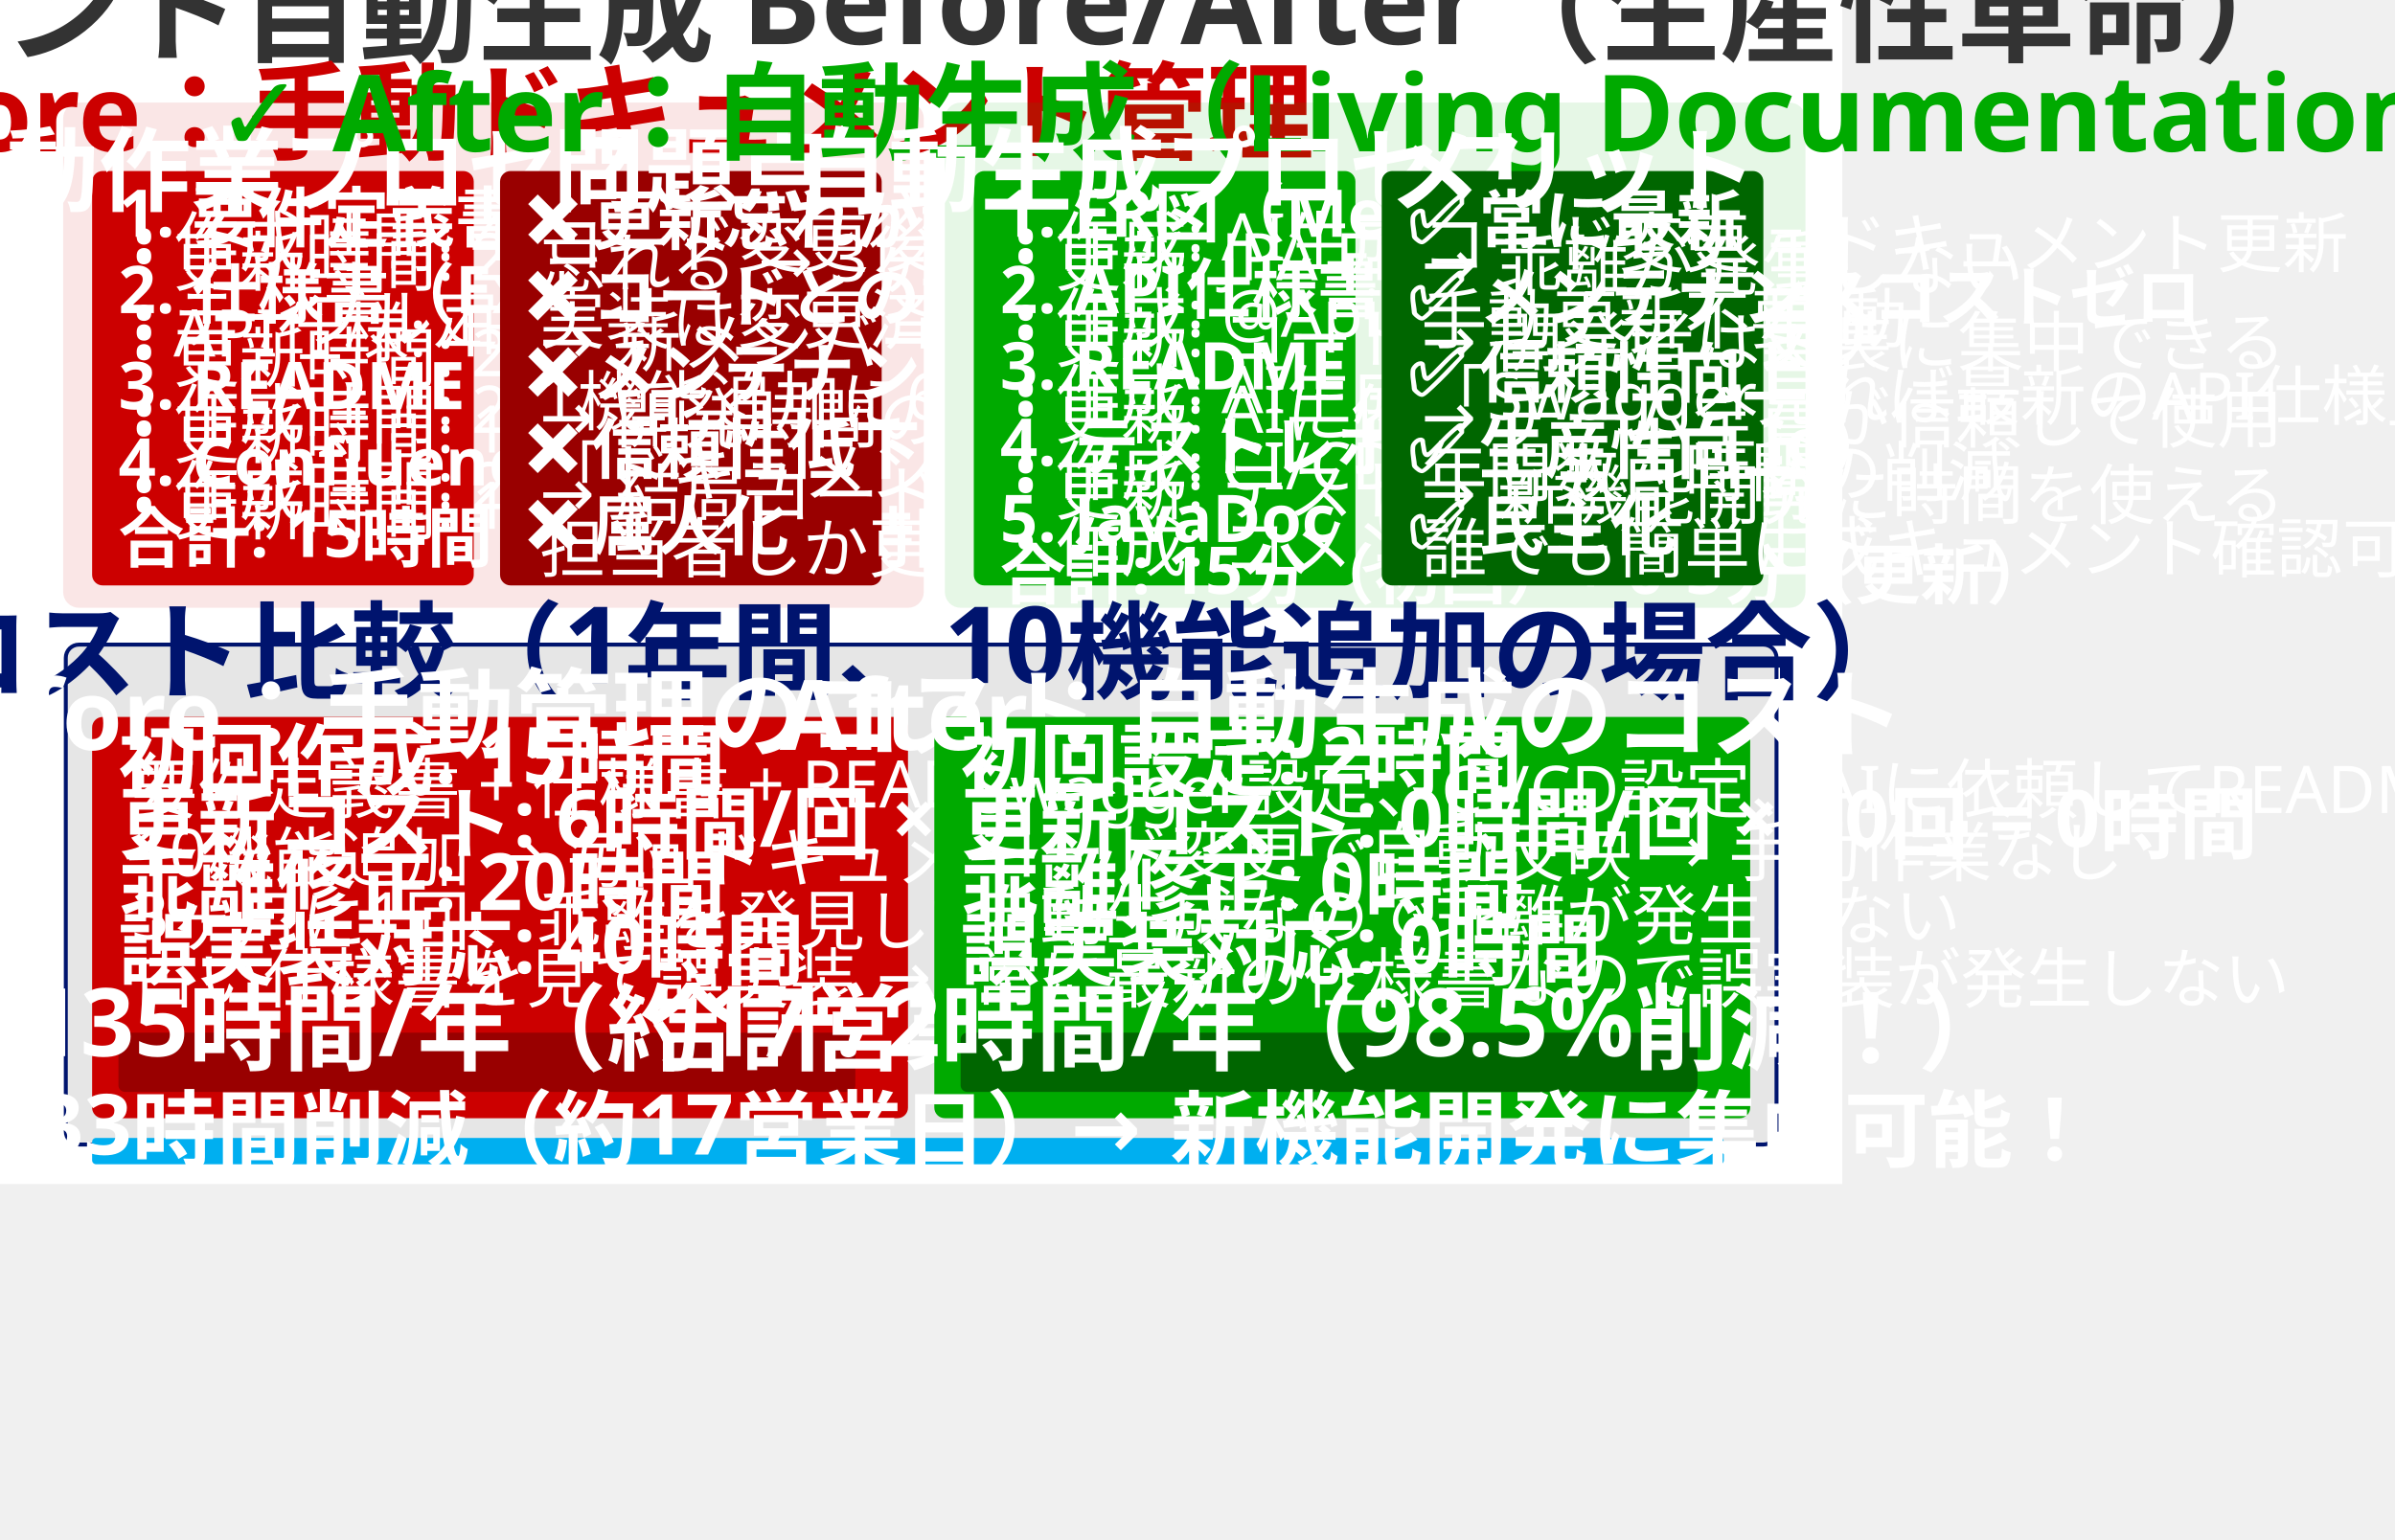
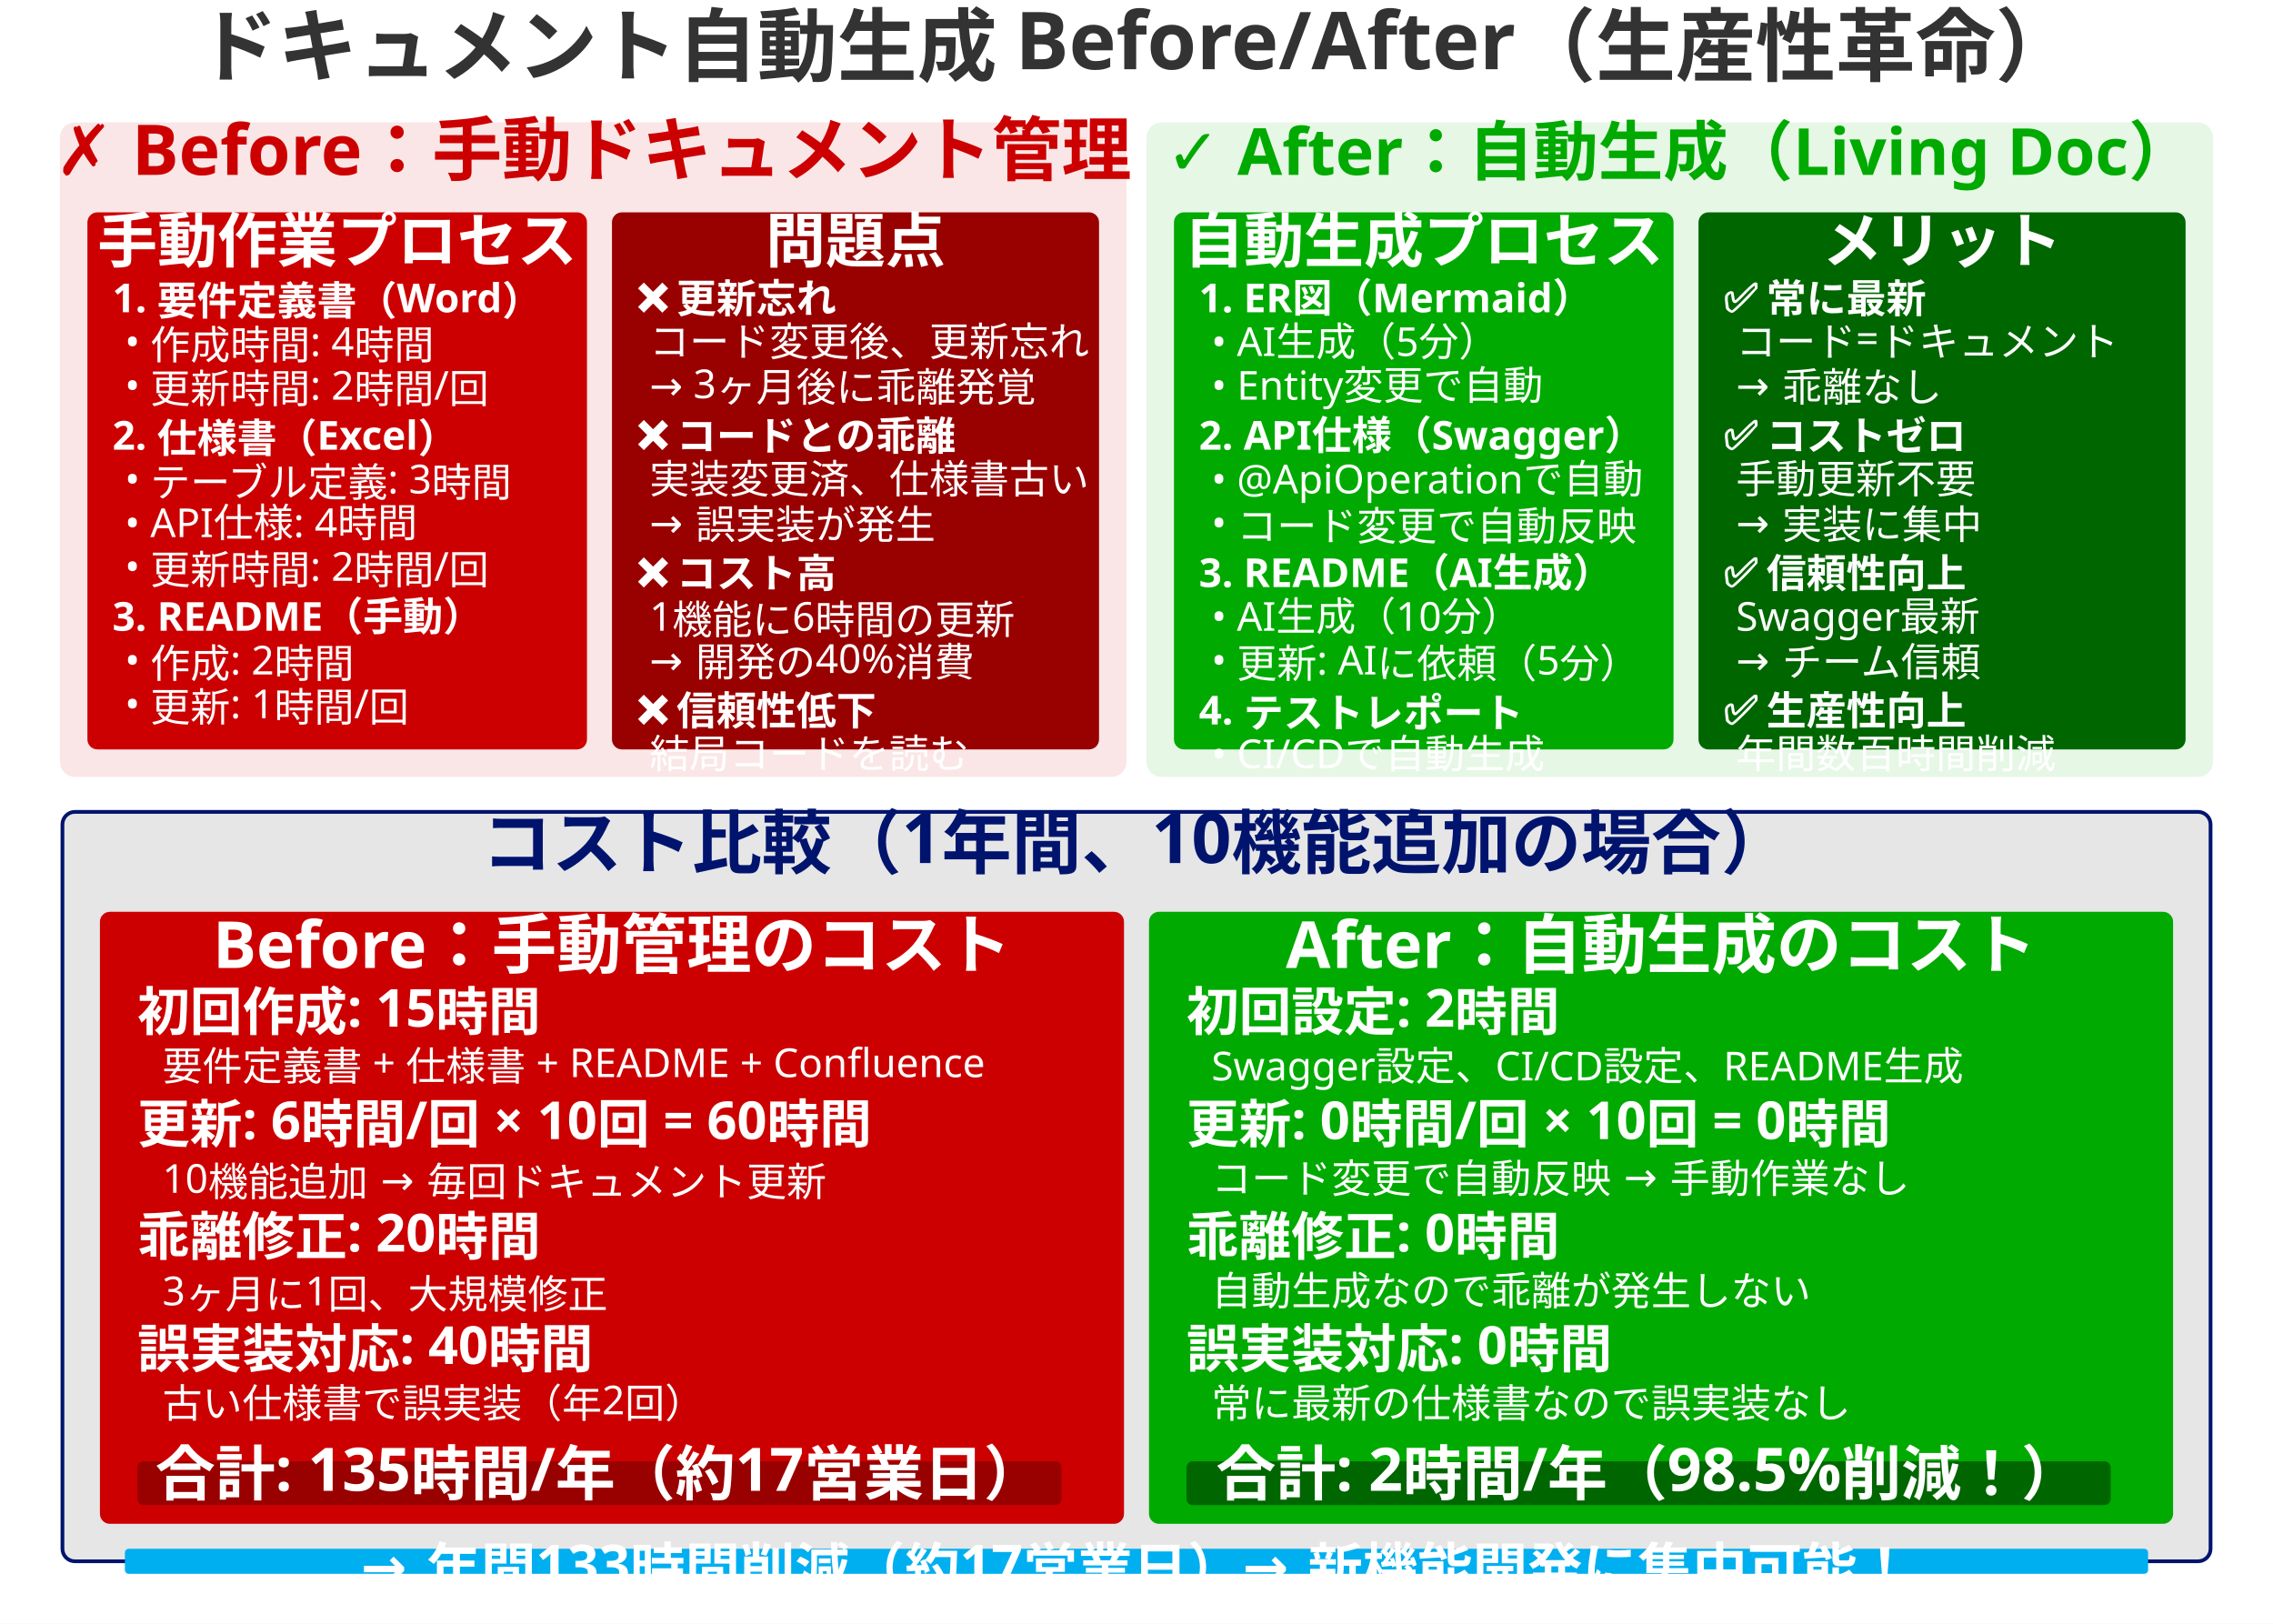
- <svg xmlns="http://www.w3.org/2000/svg" viewBox="0 0 1820 1170">
+ <svg xmlns="http://www.w3.org/2000/svg" viewBox="0 0 1820 1300">
  <defs>
    <style>
-       .title { font-family: 'Noto Sans JP', sans-serif; font-size: 90px; font-weight: bold; fill: #333333; }
-       .section-title { font-family: 'Noto Sans JP', sans-serif; font-size: 70px; font-weight: bold; fill: white; }
-       .doc-text { font-family: 'Noto Sans JP', sans-serif; font-size: 50px; fill: white; }
+       .title { font-family: 'Noto Sans JP', sans-serif; font-size: 64px; font-weight: bold; fill: #333333; }
+       .section-title { font-family: 'Noto Sans JP', sans-serif; font-size: 48px; font-weight: bold; fill: white; }
+       .doc-text { font-family: 'Noto Sans JP', sans-serif; font-size: 32px; fill: white; }
    </style>
  </defs>
-   <rect width="1400" height="900" fill="#FFFFFF" />
-   <text x="700" y="40" class="title" text-anchor="middle">ドキュメント自動生成 Before/After（生産性革命）</text>
-   <rect x="50" y="80" width="650" height="380" fill="#CC0000" opacity="0.1" stroke="#CC0000" stroke-width="4" rx="10" />
-   <text x="375" y="115" style="font-family: 'Noto Sans JP', sans-serif; font-size: 81px; fill: #CC0000; text-anchor: middle; font-weight: bold;">
+   <rect width="1820" height="1300" fill="#FFFFFF" />
+   <text x="910" y="60" class="title" text-anchor="middle">ドキュメント自動生成 Before/After（生産性革命）</text>
+   <rect x="50" y="100" width="850" height="520" fill="#CC0000" opacity="0.1" stroke="#CC0000" stroke-width="4" rx="10" />
+   <text x="475" y="140" style="font-family: 'Noto Sans JP', sans-serif; font-size: 56px; fill: #CC0000; text-anchor: middle; font-weight: bold;">
    ✗ Before：手動ドキュメント管理
  </text>
-   <rect x="70" y="130" width="290" height="315" fill="#CC0000" rx="8" />
-   <text x="215" y="155" class="section-title" text-anchor="middle">手動作業プロセス</text>
-   <text x="90" y="180" class="doc-text" font-weight="bold">1. 要件定義書（Word）</text>
-   <text x="100" y="198" class="doc-text">• 作成時間: 4時間</text>
-   <text x="100" y="213" class="doc-text">• 更新時間: 2時間/回</text>
-   <text x="90" y="238" class="doc-text" font-weight="bold">2. 仕様書（Excel）</text>
-   <text x="100" y="256" class="doc-text">• テーブル定義: 3時間</text>
-   <text x="100" y="271" class="doc-text">• API仕様: 4時間</text>
-   <text x="100" y="286" class="doc-text">• 更新時間: 2時間/回</text>
-   <text x="90" y="311" class="doc-text" font-weight="bold">3. README（手動作成）</text>
-   <text x="100" y="329" class="doc-text">• 作成時間: 2時間</text>
-   <text x="100" y="344" class="doc-text">• 更新時間: 1時間/回</text>
-   <text x="90" y="369" class="doc-text" font-weight="bold">4. Confluence更新</text>
-   <text x="100" y="387" class="doc-text">• 作成時間: 2時間</text>
-   <text x="100" y="402" class="doc-text">• 更新時間: 1時間/回</text>
-   <text x="90" y="427" class="doc-text" font-size="18px" font-weight="bold">
-     合計: 15時間（初回）+ 6時間/回（更新）
+   <rect x="70" y="170" width="400" height="430" fill="#CC0000" rx="8" />
+   <text x="270" y="210" class="section-title" text-anchor="middle">手動作業プロセス</text>
+   <text x="90" y="250" class="doc-text" font-weight="bold">1. 要件定義書（Word）</text>
+   <text x="100" y="285" class="doc-text">• 作成時間: 4時間</text>
+   <text x="100" y="320" class="doc-text">• 更新時間: 2時間/回</text>
+   <text x="90" y="360" class="doc-text" font-weight="bold">2. 仕様書（Excel）</text>
+   <text x="100" y="395" class="doc-text">• テーブル定義: 3時間</text>
+   <text x="100" y="430" class="doc-text">• API仕様: 4時間</text>
+   <text x="100" y="465" class="doc-text">• 更新時間: 2時間/回</text>
+   <text x="90" y="505" class="doc-text" font-weight="bold">3. README（手動）</text>
+   <text x="100" y="540" class="doc-text">• 作成: 2時間</text>
+   <text x="100" y="575" class="doc-text">• 更新: 1時間/回</text>
+   <rect x="490" y="170" width="390" height="430" fill="#990000" rx="8" />
+   <text x="685" y="210" class="section-title" text-anchor="middle">問題点</text>
+   <text x="510" y="250" class="doc-text" font-weight="bold">❌ 更新忘れ</text>
+   <text x="520" y="285" class="doc-text">コード変更後、更新忘れ</text>
+   <text x="520" y="320" class="doc-text">→ 3ヶ月後に乖離発覚</text>
+   <text x="510" y="360" class="doc-text" font-weight="bold">❌ コードとの乖離</text>
+   <text x="520" y="395" class="doc-text">実装変更済、仕様書古い</text>
+   <text x="520" y="430" class="doc-text">→ 誤実装が発生</text>
+   <text x="510" y="470" class="doc-text" font-weight="bold">❌ コスト高</text>
+   <text x="520" y="505" class="doc-text">1機能に6時間の更新</text>
+   <text x="520" y="540" class="doc-text">→ 開発の40%消費</text>
+   <text x="510" y="580" class="doc-text" font-weight="bold">❌ 信頼性低下</text>
+   <text x="520" y="615" class="doc-text">結局コードを読む</text>
+   <rect x="920" y="100" width="850" height="520" fill="#00AA00" opacity="0.1" stroke="#00AA00" stroke-width="4" rx="10" />
+   <text x="1345" y="140" style="font-family: 'Noto Sans JP', sans-serif; font-size: 52px; fill: #00AA00; text-anchor: middle; font-weight: bold;">
+     ✓ After：自動生成（Living Doc）
  </text>
-   <rect x="380" y="130" width="290" height="315" fill="#990000" rx="8" />
-   <text x="525" y="155" class="section-title" text-anchor="middle">問題点</text>
-   <text x="400" y="185" class="doc-text" font-weight="bold">❌ 更新忘れが頻発</text>
-   <text x="410" y="203" class="doc-text">コード変更後、ドキュメント更新を</text>
-   <text x="410" y="218" class="doc-text">忘れる → 3ヶ月後に乖離発覚</text>
-   <text x="400" y="243" class="doc-text" font-weight="bold">❌ コードとの乖離</text>
-   <text x="410" y="261" class="doc-text">実装は変更済み、仕様書は古いまま</text>
-   <text x="410" y="276" class="doc-text">→ 新メンバーが古い仕様で誤実装</text>
-   <text x="400" y="301" class="doc-text" font-weight="bold">❌ メンテナンスコスト高</text>
-   <text x="410" y="319" class="doc-text">1機能追加に6時間のドキュメント更新</text>
-   <text x="410" y="334" class="doc-text">→ 開発時間の40%がドキュメント作業</text>
-   <text x="400" y="359" class="doc-text" font-weight="bold">❌ 信頼性低下</text>
-   <text x="410" y="377" class="doc-text">「ドキュメントは当てにならない」</text>
-   <text x="410" y="392" class="doc-text">→ 結局コードを読む羽目に</text>
-   <text x="400" y="417" class="doc-text" font-weight="bold">❌ 属人化</text>
-   <text x="410" y="435" class="doc-text">担当者しか更新方法がわからない</text>
-   <rect x="720" y="80" width="650" height="380" fill="#00AA00" opacity="0.1" stroke="#00AA00" stroke-width="4" rx="10" />
-   <text x="1045" y="115" style="font-family: 'Noto Sans JP', sans-serif; font-size: 81px; fill: #00AA00; text-anchor: middle; font-weight: bold;">
-     ✓ After：自動生成（Living Documentation）
-   </text>
-   <rect x="740" y="130" width="290" height="315" fill="#00AA00" rx="8" />
-   <text x="885" y="155" class="section-title" text-anchor="middle">自動生成プロセス</text>
-   <text x="760" y="180" class="doc-text" font-weight="bold">1. ER図（Mermaid）</text>
-   <text x="770" y="198" class="doc-text">• 作成: AI生成（5分）</text>
-   <text x="770" y="213" class="doc-text">• 更新: JPA Entity変更で自動</text>
-   <text x="760" y="238" class="doc-text" font-weight="bold">2. API仕様書（Swagger）</text>
-   <text x="770" y="256" class="doc-text">• 作成: @ApiOperation で自動</text>
-   <text x="770" y="271" class="doc-text">• 更新: コード変更で自動反映</text>
-   <text x="760" y="296" class="doc-text" font-weight="bold">3. README（AI生成）</text>
-   <text x="770" y="314" class="doc-text">• 作成: AI生成（10分）</text>
-   <text x="770" y="329" class="doc-text">• 更新: AIに依頼（5分）</text>
-   <text x="760" y="354" class="doc-text" font-weight="bold">4. テストレポート（JaCoCo）</text>
-   <text x="770" y="372" class="doc-text">• 作成: CI/CDで自動生成</text>
-   <text x="770" y="387" class="doc-text">• 更新: テスト実行時に自動</text>
-   <text x="760" y="412" class="doc-text" font-weight="bold">5. JavaDoc（HTML）</text>
-   <text x="770" y="430" class="doc-text">• 作成: コメントから自動生成</text>
-   <text x="760" y="455" class="doc-text" font-size="18px" font-weight="bold">
-     合計: 15分（初回）+ 0-5分（更新）
-   </text>
-   <rect x="1050" y="130" width="290" height="315" fill="#006600" rx="8" />
-   <text x="1195" y="155" class="section-title" text-anchor="middle">メリット</text>
-   <text x="1070" y="185" class="doc-text" font-weight="bold">✅ 常に最新</text>
-   <text x="1080" y="203" class="doc-text">コード変更 = ドキュメント更新</text>
-   <text x="1080" y="218" class="doc-text">→ 乖離が発生しない</text>
-   <text x="1070" y="243" class="doc-text" font-weight="bold">✅ メンテナンスコストゼロ</text>
-   <text x="1080" y="261" class="doc-text">手動更新不要</text>
-   <text x="1080" y="276" class="doc-text">→ 開発者は実装に集中できる</text>
-   <text x="1070" y="301" class="doc-text" font-weight="bold">✅ 信頼性向上</text>
-   <text x="1080" y="319" class="doc-text">「Swagger見れば最新のAPI仕様」</text>
-   <text x="1080" y="334" class="doc-text">→ チーム全員が信頼して使用</text>
-   <text x="1070" y="359" class="doc-text" font-weight="bold">✅ 生産性向上</text>
-   <text x="1080" y="377" class="doc-text">年間数百時間の削減</text>
-   <text x="1080" y="392" class="doc-text">→ 新機能開発に時間を使える</text>
-   <text x="1070" y="417" class="doc-text" font-weight="bold">✅ 民主化</text>
-   <text x="1080" y="435" class="doc-text">誰でも簡単にドキュメント確認可能</text>
-   <rect x="50" y="490" width="1300" height="380" fill="#E6E6E6" stroke="#00146E" stroke-width="3" rx="10" />
-   <text x="700" y="525" style="font-family: 'Noto Sans JP', sans-serif; font-size: 81px; fill: #00146E; text-anchor: middle; font-weight: bold;">
+   <rect x="940" y="170" width="400" height="430" fill="#00AA00" rx="8" />
+   <text x="1140" y="210" class="section-title" text-anchor="middle">自動生成プロセス</text>
+   <text x="960" y="250" class="doc-text" font-weight="bold">1. ER図（Mermaid）</text>
+   <text x="970" y="285" class="doc-text">• AI生成（5分）</text>
+   <text x="970" y="320" class="doc-text">• Entity変更で自動</text>
+   <text x="960" y="360" class="doc-text" font-weight="bold">2. API仕様（Swagger）</text>
+   <text x="970" y="395" class="doc-text">• @ApiOperationで自動</text>
+   <text x="970" y="430" class="doc-text">• コード変更で自動反映</text>
+   <text x="960" y="470" class="doc-text" font-weight="bold">3. README（AI生成）</text>
+   <text x="970" y="505" class="doc-text">• AI生成（10分）</text>
+   <text x="970" y="540" class="doc-text">• 更新: AIに依頼（5分）</text>
+   <text x="960" y="580" class="doc-text" font-weight="bold">4. テストレポート</text>
+   <text x="970" y="615" class="doc-text">• CI/CDで自動生成</text>
+   <rect x="1360" y="170" width="390" height="430" fill="#006600" rx="8" />
+   <text x="1555" y="210" class="section-title" text-anchor="middle">メリット</text>
+   <text x="1380" y="250" class="doc-text" font-weight="bold">✅ 常に最新</text>
+   <text x="1390" y="285" class="doc-text">コード=ドキュメント</text>
+   <text x="1390" y="320" class="doc-text">→ 乖離なし</text>
+   <text x="1380" y="360" class="doc-text" font-weight="bold">✅ コストゼロ</text>
+   <text x="1390" y="395" class="doc-text">手動更新不要</text>
+   <text x="1390" y="430" class="doc-text">→ 実装に集中</text>
+   <text x="1380" y="470" class="doc-text" font-weight="bold">✅ 信頼性向上</text>
+   <text x="1390" y="505" class="doc-text">Swagger最新</text>
+   <text x="1390" y="540" class="doc-text">→ チーム信頼</text>
+   <text x="1380" y="580" class="doc-text" font-weight="bold">✅ 生産性向上</text>
+   <text x="1390" y="615" class="doc-text">年間数百時間削減</text>
+   <rect x="50" y="650" width="1720" height="600" fill="#E6E6E6" stroke="#00146E" stroke-width="3" rx="10" />
+   <text x="910" y="695" style="font-family: 'Noto Sans JP', sans-serif; font-size: 56px; fill: #00146E; text-anchor: middle; font-weight: bold;">
    コスト比較（1年間、10機能追加の場合）
  </text>
-   <rect x="70" y="545" width="620" height="305" fill="#CC0000" rx="8" />
-   <text x="380" y="570" style="font-family: 'Noto Sans JP', sans-serif; font-size: 74px; fill: white; text-anchor: middle; font-weight: bold;">
+   <rect x="80" y="730" width="820" height="490" fill="#CC0000" rx="8" />
+   <text x="490" y="775" style="font-family: 'Noto Sans JP', sans-serif; font-size: 52px; fill: white; text-anchor: middle; font-weight: bold;">
    Before：手動管理のコスト
  </text>
-   <text x="90" y="600" style="font-family: 'Noto Sans JP', sans-serif; font-size: 60px; fill: white; font-weight: bold;">
+   <text x="110" y="825" style="font-family: 'Noto Sans JP', sans-serif; font-size: 42px; fill: white; font-weight: bold;">
    初回作成: 15時間
  </text>
-   <text x="100" y="618" style="font-family: 'Noto Sans JP', sans-serif; font-size: 50px; fill: white;">
+   <text x="130" y="865" style="font-family: 'Noto Sans JP', sans-serif; font-size: 32px; fill: white;">
    要件定義書 + 仕様書 + README + Confluence
  </text>
-   <text x="90" y="648" style="font-family: 'Noto Sans JP', sans-serif; font-size: 60px; fill: white; font-weight: bold;">
-     更新コスト: 6時間/回 × 10回 = 60時間
+   <text x="110" y="915" style="font-family: 'Noto Sans JP', sans-serif; font-size: 42px; fill: white; font-weight: bold;">
+     更新: 6時間/回 × 10回 = 60時間
  </text>
-   <text x="100" y="666" style="font-family: 'Noto Sans JP', sans-serif; font-size: 50px; fill: white;">
+   <text x="130" y="955" style="font-family: 'Noto Sans JP', sans-serif; font-size: 32px; fill: white;">
    10機能追加 → 毎回ドキュメント更新
  </text>
-   <text x="90" y="696" style="font-family: 'Noto Sans JP', sans-serif; font-size: 60px; fill: white; font-weight: bold;">
+   <text x="110" y="1005" style="font-family: 'Noto Sans JP', sans-serif; font-size: 42px; fill: white; font-weight: bold;">
    乖離修正: 20時間
  </text>
-   <text x="100" y="714" style="font-family: 'Noto Sans JP', sans-serif; font-size: 50px; fill: white;">
-     3ヶ月に1回、乖離を発見して大規模修正
+   <text x="130" y="1045" style="font-family: 'Noto Sans JP', sans-serif; font-size: 32px; fill: white;">
+     3ヶ月に1回、大規模修正
  </text>
-   <text x="90" y="744" style="font-family: 'Noto Sans JP', sans-serif; font-size: 60px; fill: white; font-weight: bold;">
+   <text x="110" y="1095" style="font-family: 'Noto Sans JP', sans-serif; font-size: 42px; fill: white; font-weight: bold;">
    誤実装対応: 40時間
  </text>
-   <text x="100" y="762" style="font-family: 'Noto Sans JP', sans-serif; font-size: 50px; fill: white;">
-     古い仕様書を見て誤実装 → 作り直し（年2回）
+   <text x="130" y="1135" style="font-family: 'Noto Sans JP', sans-serif; font-size: 32px; fill: white;">
+     古い仕様書で誤実装（年2回）
  </text>
-   <rect x="90" y="785" width="560" height="45" fill="#990000" rx="5" />
-   <text x="370" y="808" style="font-family: 'Noto Sans JP', sans-serif; font-size: 72px; fill: white; text-anchor: middle; font-weight: bold;">
+   <rect x="110" y="1170" width="740" height="35" fill="#990000" rx="5" />
+   <text x="480" y="1197" style="font-family: 'Noto Sans JP', sans-serif; font-size: 48px; fill: white; text-anchor: middle; font-weight: bold;">
    合計: 135時間/年（約17営業日）
  </text>
-   <rect x="710" y="545" width="620" height="305" fill="#00AA00" rx="8" />
-   <text x="1020" y="570" style="font-family: 'Noto Sans JP', sans-serif; font-size: 74px; fill: white; text-anchor: middle; font-weight: bold;">
+   <rect x="920" y="730" width="820" height="490" fill="#00AA00" rx="8" />
+   <text x="1330" y="775" style="font-family: 'Noto Sans JP', sans-serif; font-size: 52px; fill: white; text-anchor: middle; font-weight: bold;">
    After：自動生成のコスト
  </text>
-   <text x="730" y="600" style="font-family: 'Noto Sans JP', sans-serif; font-size: 60px; fill: white; font-weight: bold;">
+   <text x="950" y="825" style="font-family: 'Noto Sans JP', sans-serif; font-size: 42px; fill: white; font-weight: bold;">
    初回設定: 2時間
  </text>
-   <text x="740" y="618" style="font-family: 'Noto Sans JP', sans-serif; font-size: 50px; fill: white;">
-     Swagger設定、CI/CD設定、AIに依頼してREADME生成
+   <text x="970" y="865" style="font-family: 'Noto Sans JP', sans-serif; font-size: 32px; fill: white;">
+     Swagger設定、CI/CD設定、README生成
  </text>
-   <text x="730" y="648" style="font-family: 'Noto Sans JP', sans-serif; font-size: 60px; fill: white; font-weight: bold;">
-     更新コスト: 0時間/回 × 10回 = 0時間
+   <text x="950" y="915" style="font-family: 'Noto Sans JP', sans-serif; font-size: 42px; fill: white; font-weight: bold;">
+     更新: 0時間/回 × 10回 = 0時間
  </text>
-   <text x="740" y="666" style="font-family: 'Noto Sans JP', sans-serif; font-size: 50px; fill: white;">
+   <text x="970" y="955" style="font-family: 'Noto Sans JP', sans-serif; font-size: 32px; fill: white;">
    コード変更で自動反映 → 手動作業なし
  </text>
-   <text x="730" y="696" style="font-family: 'Noto Sans JP', sans-serif; font-size: 60px; fill: white; font-weight: bold;">
+   <text x="950" y="1005" style="font-family: 'Noto Sans JP', sans-serif; font-size: 42px; fill: white; font-weight: bold;">
    乖離修正: 0時間
  </text>
-   <text x="740" y="714" style="font-family: 'Noto Sans JP', sans-serif; font-size: 50px; fill: white;">
+   <text x="970" y="1045" style="font-family: 'Noto Sans JP', sans-serif; font-size: 32px; fill: white;">
    自動生成なので乖離が発生しない
  </text>
-   <text x="730" y="744" style="font-family: 'Noto Sans JP', sans-serif; font-size: 60px; fill: white; font-weight: bold;">
+   <text x="950" y="1095" style="font-family: 'Noto Sans JP', sans-serif; font-size: 42px; fill: white; font-weight: bold;">
    誤実装対応: 0時間
  </text>
-   <text x="740" y="762" style="font-family: 'Noto Sans JP', sans-serif; font-size: 50px; fill: white;">
-     常に最新の仕様書なので誤実装が発生しない
+   <text x="970" y="1135" style="font-family: 'Noto Sans JP', sans-serif; font-size: 32px; fill: white;">
+     常に最新の仕様書なので誤実装なし
  </text>
-   <rect x="730" y="785" width="560" height="45" fill="#006600" rx="5" />
-   <text x="1010" y="808" style="font-family: 'Noto Sans JP', sans-serif; font-size: 72px; fill: white; text-anchor: middle; font-weight: bold;">
+   <rect x="950" y="1170" width="740" height="35" fill="#006600" rx="5" />
+   <text x="1320" y="1197" style="font-family: 'Noto Sans JP', sans-serif; font-size: 48px; fill: white; text-anchor: middle; font-weight: bold;">
    合計: 2時間/年（98.5%削減！）
  </text>
-   <rect x="70" y="865" width="1240" height="20" fill="#00AFF0" rx="3" />
-   <text x="690" y="880" style="font-family: 'Noto Sans JP', sans-serif; font-size: 64px; fill: white; text-anchor: middle; font-weight: bold;">
+   <rect x="100" y="1240" width="1620" height="20" fill="#00AFF0" rx="3" />
+   <text x="910" y="1270" style="font-family: 'Noto Sans JP', sans-serif; font-size: 44px; fill: white; text-anchor: middle; font-weight: bold;">
    → 年間133時間削減（約17営業日）→ 新機能開発に集中可能！
  </text>
</svg>
